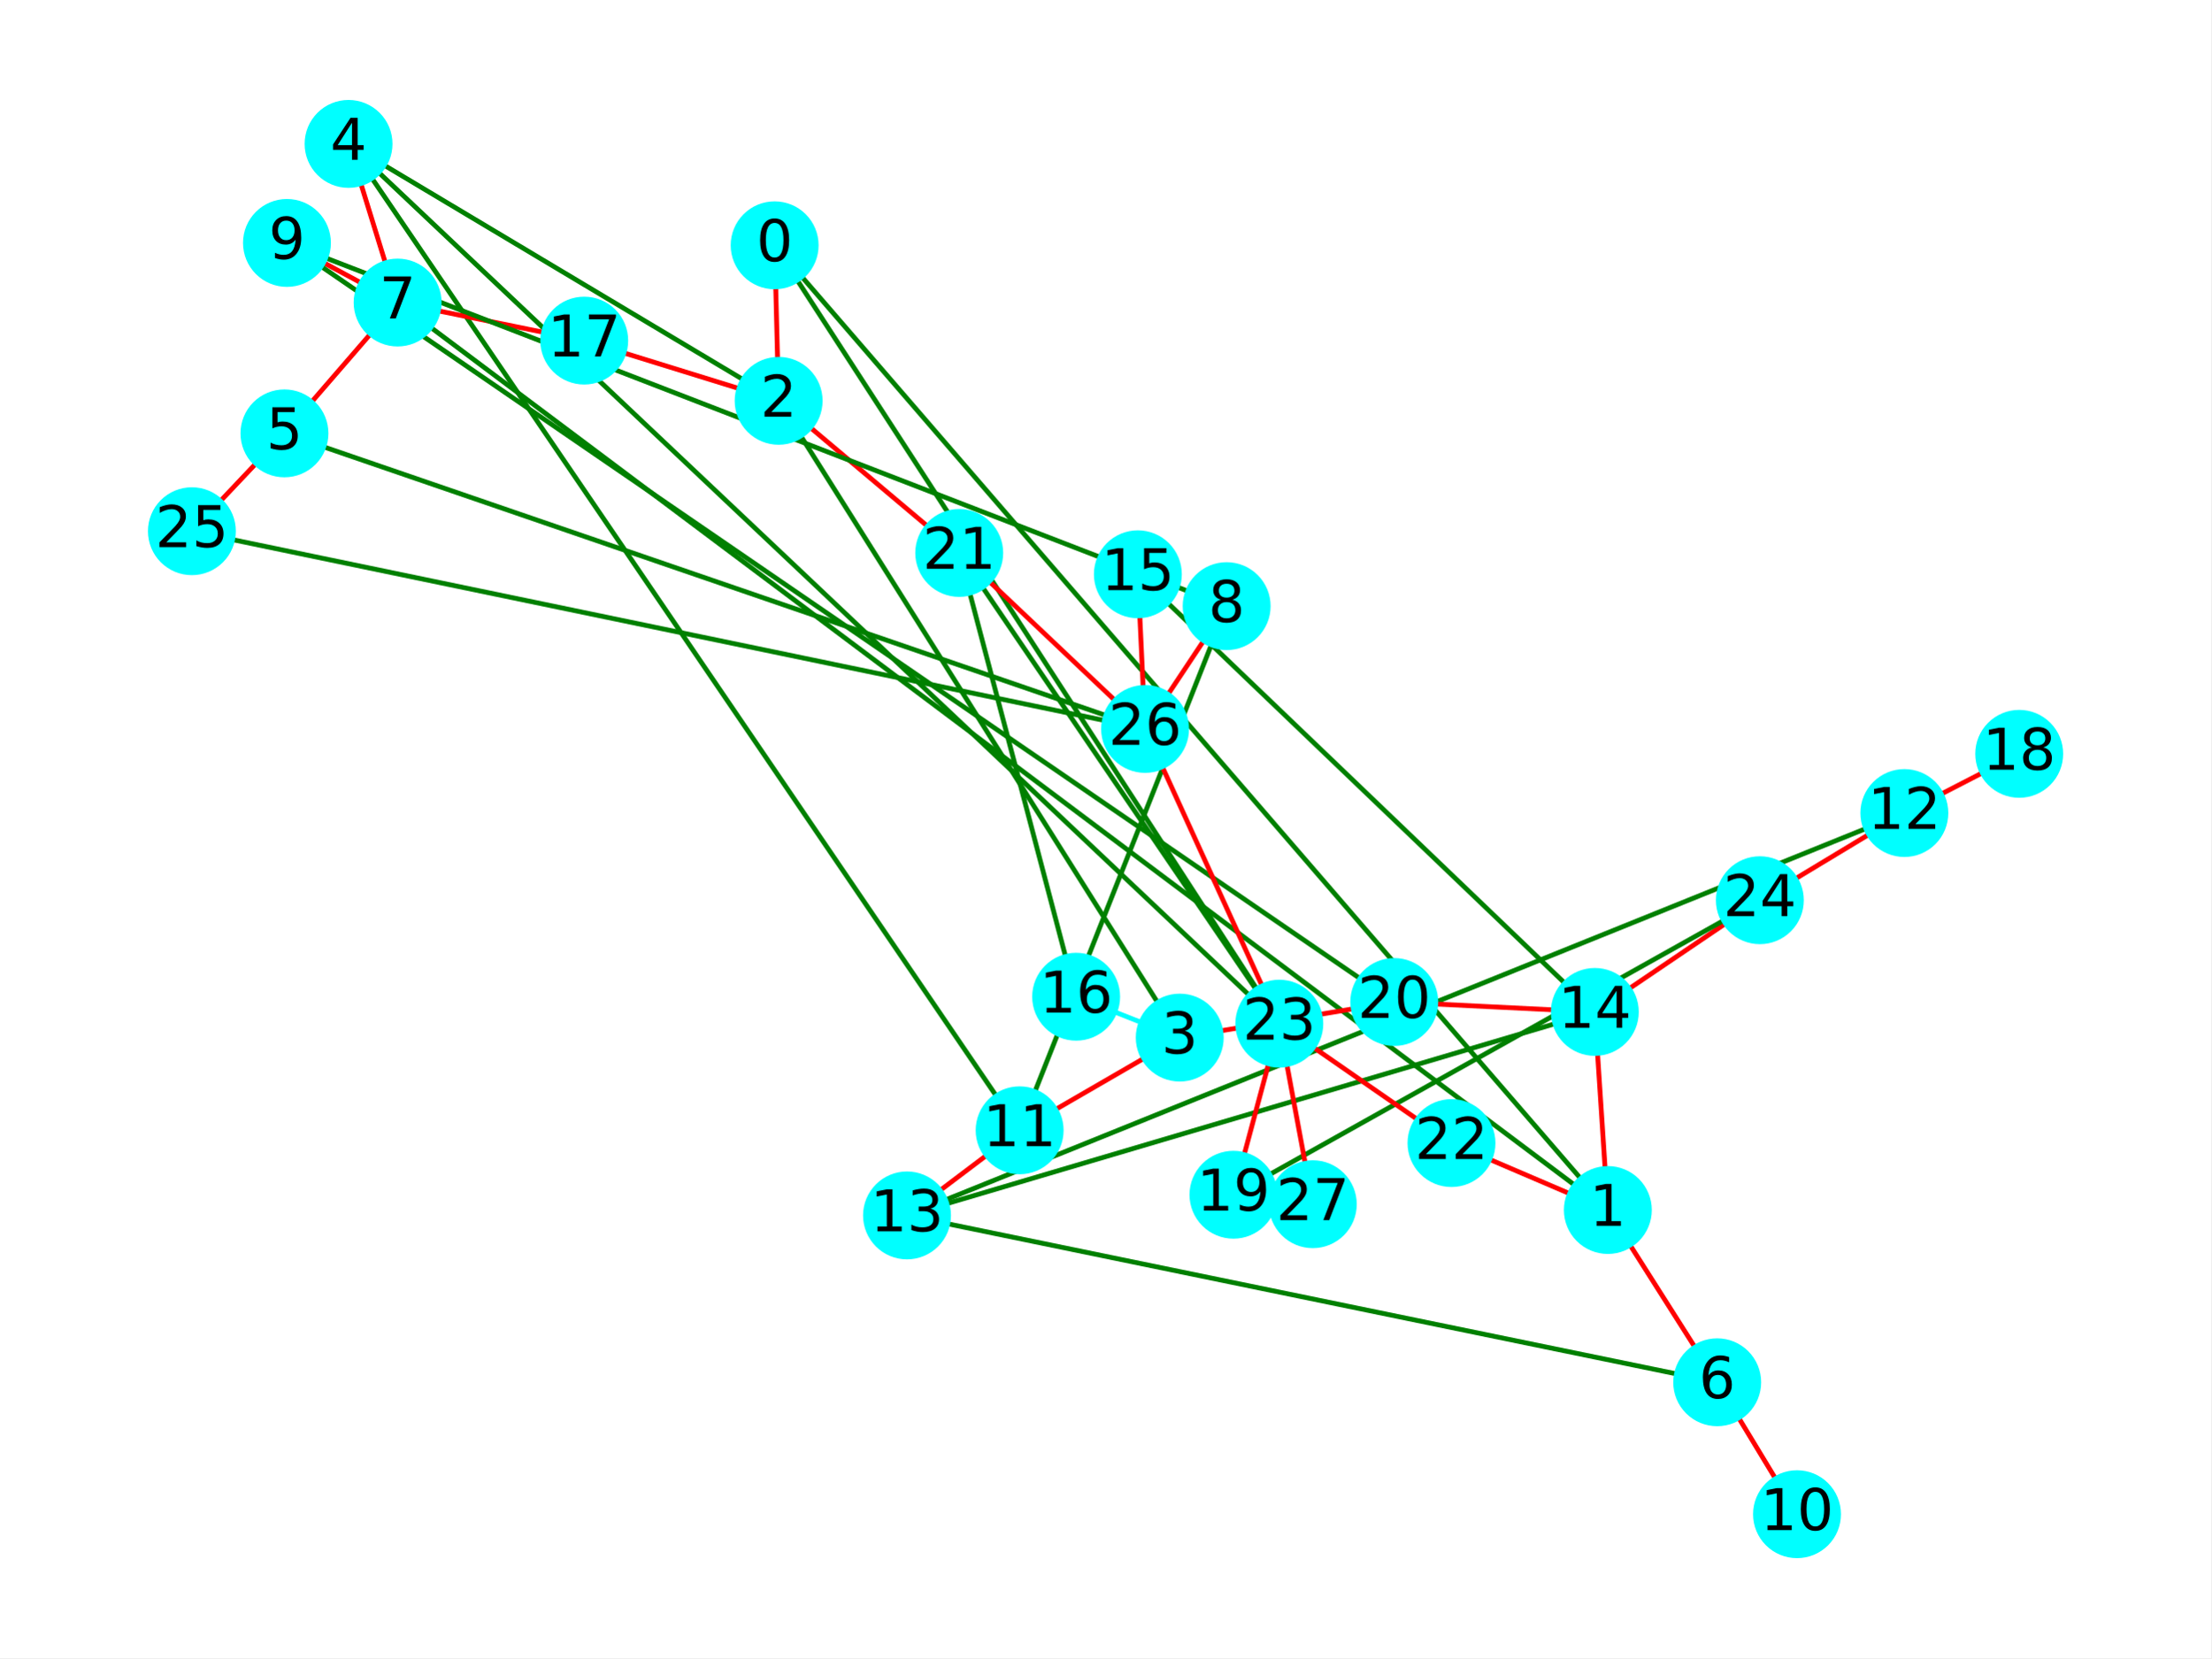
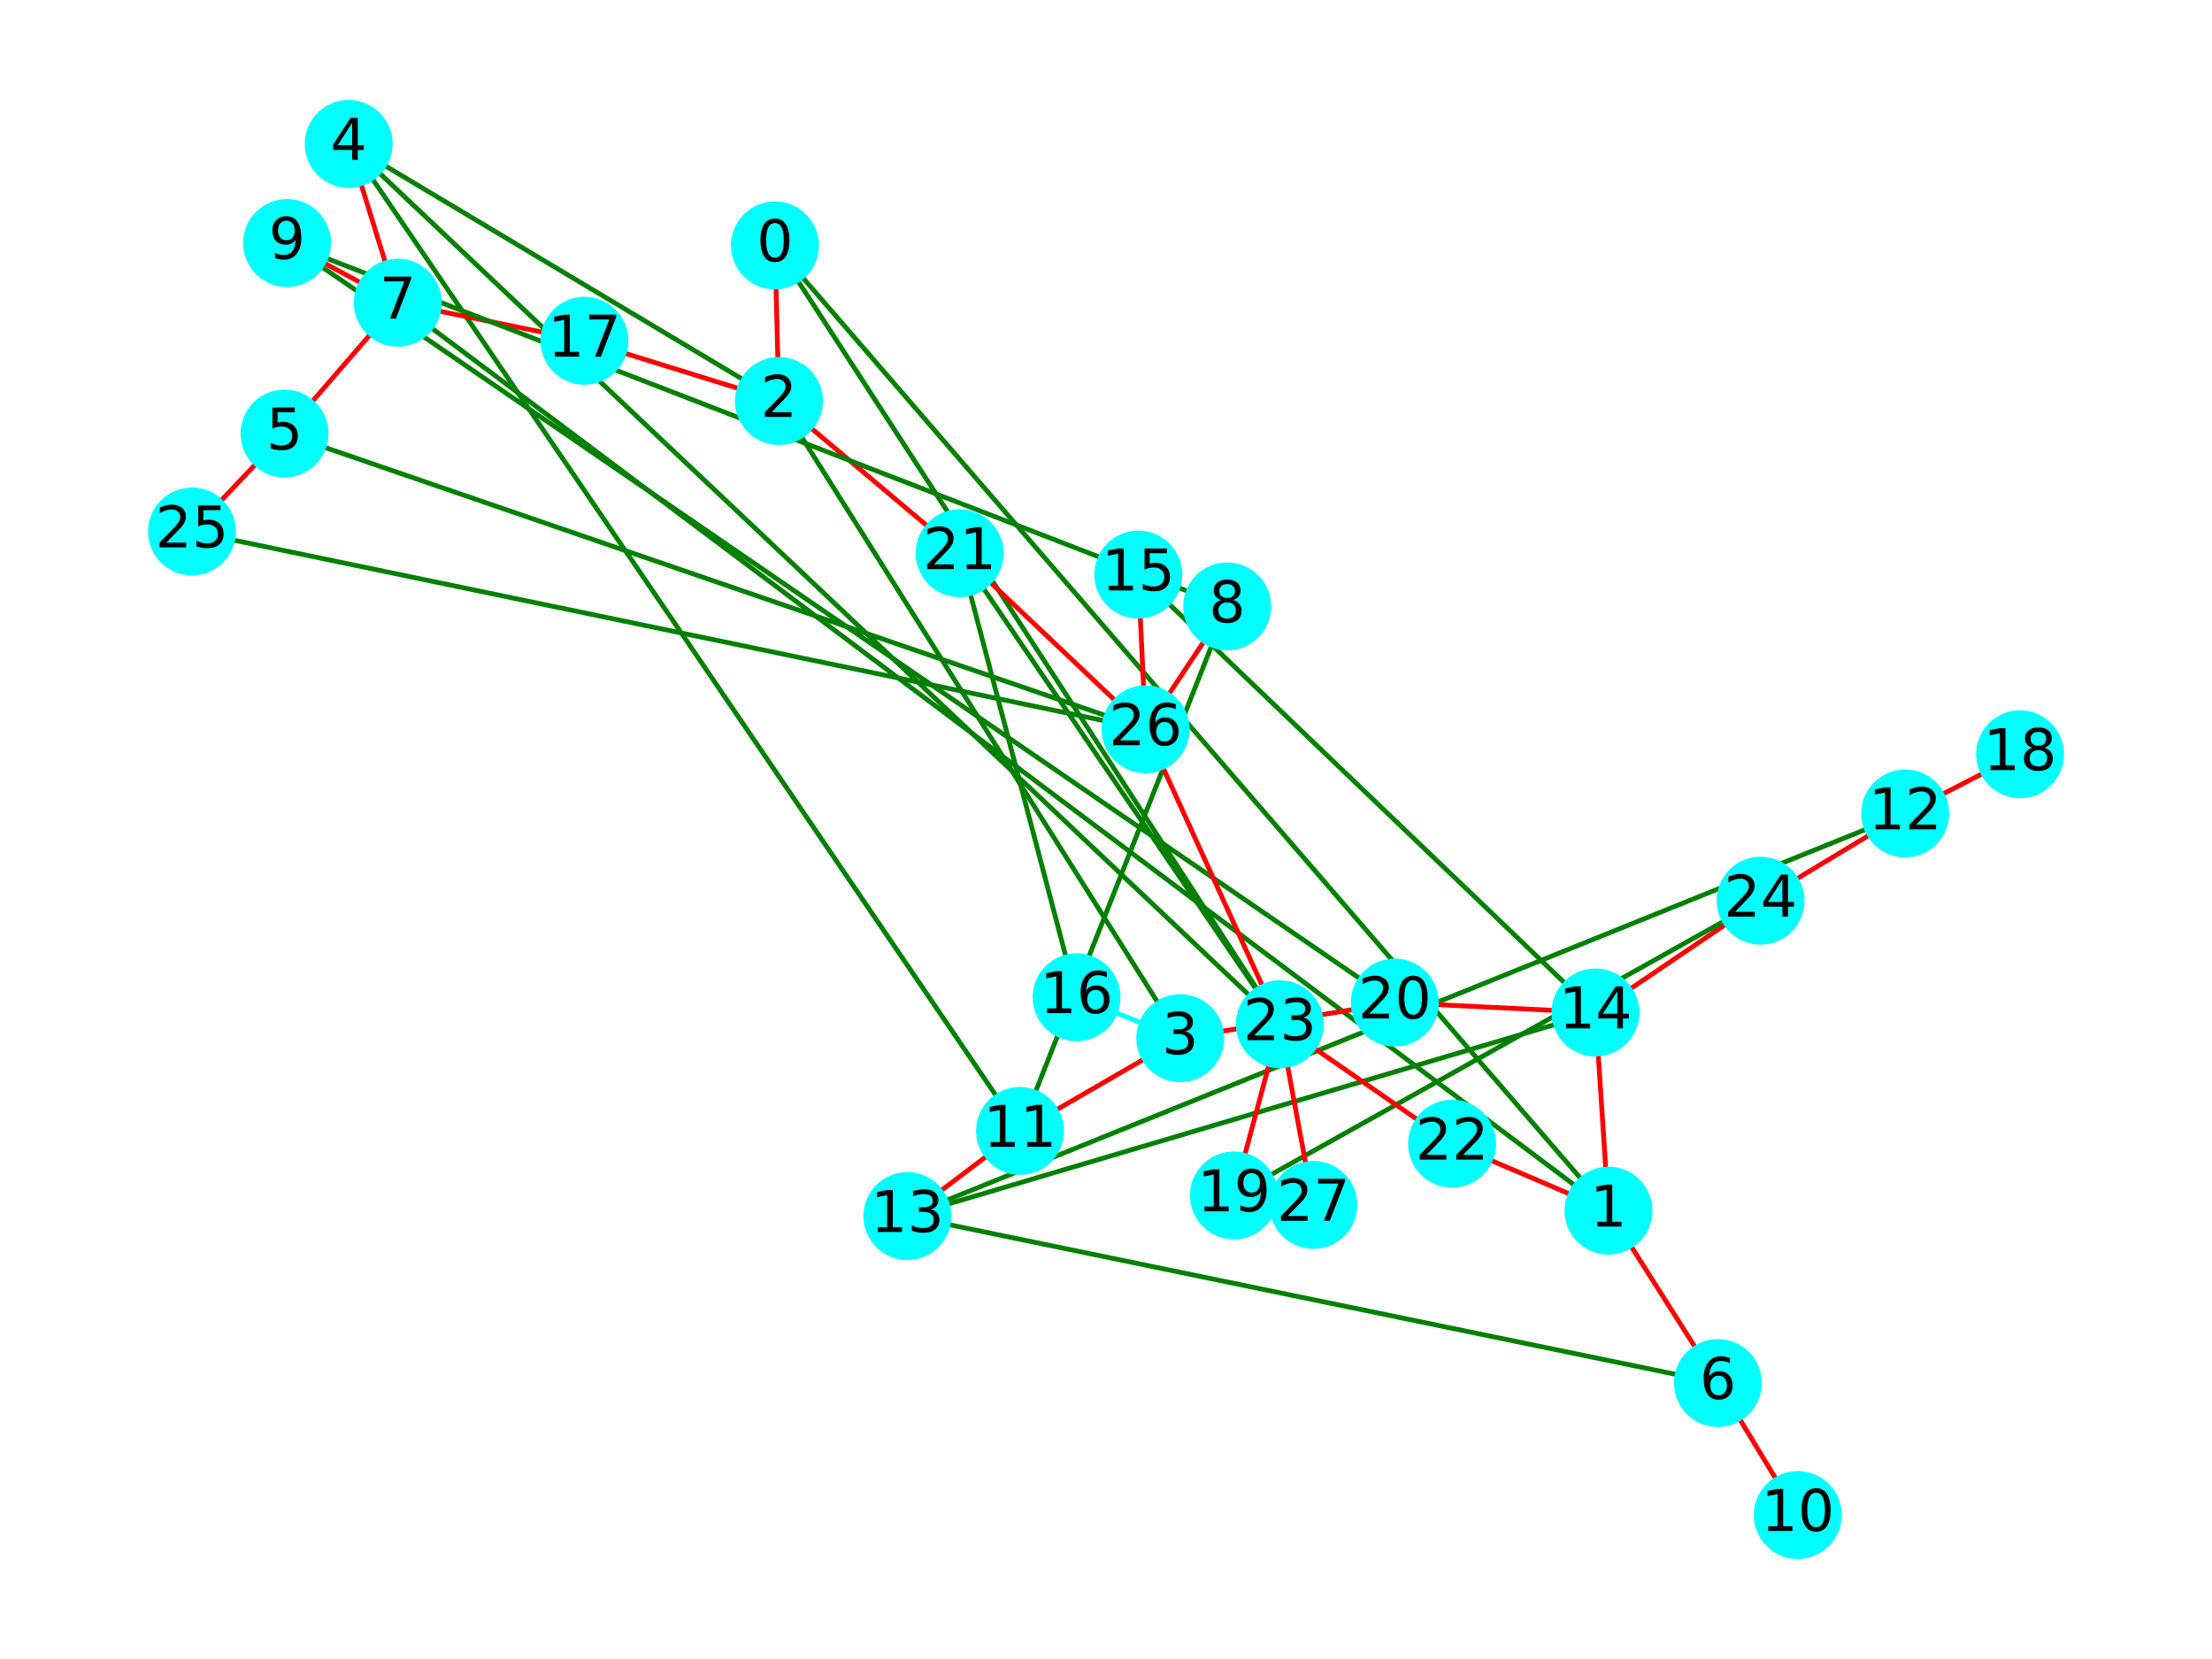
- <svg xmlns="http://www.w3.org/2000/svg" xmlns:xlink="http://www.w3.org/1999/xlink" width="460.8pt" height="345.6pt" viewBox="0 0 460.8 345.6" version="1.1">
+ <svg xmlns="http://www.w3.org/2000/svg" xmlns:xlink="http://www.w3.org/1999/xlink" width="614.4" height="460.8" version="1.1" viewBox="0 0 460.8 345.6">
  <defs>
-     <style type="text/css">*{stroke-linejoin: round; stroke-linecap: butt}</style>
+     <style type="text/css">*{stroke-linejoin:round;stroke-linecap:butt}</style>
  </defs>
  <g id="figure_1">
    <g id="patch_1">
-       <path d="M 0 345.6  L 460.8 345.6  L 460.8 0  L 0 0  z " style="fill: #ffffff" />
+       <path d="M 0 345.6 L 460.8 345.6 L 460.8 0 L 0 0 z" style="fill:#fff" />
    </g>
    <g id="axes_1">
      <g id="LineCollection_1">
-         <path d="M 161.435 51.123  L 162.268 83.537  " clip-path="url(#p54f9196f12)" style="fill: none; stroke: #ff0000" />
-         <path d="M 161.435 51.123  L 266.612 213.37  " clip-path="url(#p54f9196f12)" style="fill: none; stroke: #008000" />
-         <path d="M 161.435 51.123  L 335.082 252.204  " clip-path="url(#p54f9196f12)" style="fill: none; stroke: #008000" />
-         <path d="M 335.082 252.204  L 357.871 288.115  " clip-path="url(#p54f9196f12)" style="fill: none; stroke: #ff0000" />
-         <path d="M 335.082 252.204  L 332.367 210.916  " clip-path="url(#p54f9196f12)" style="fill: none; stroke: #ff0000" />
-         <path d="M 335.082 252.204  L 302.496 238.254  " clip-path="url(#p54f9196f12)" style="fill: none; stroke: #ff0000" />
-         <path d="M 335.082 252.204  L 82.861 63.053  " clip-path="url(#p54f9196f12)" style="fill: none; stroke: #008000" />
-         <path d="M 162.268 83.537  L 121.749 70.987  " clip-path="url(#p54f9196f12)" style="fill: none; stroke: #ff0000" />
-         <path d="M 162.268 83.537  L 199.904 115.248  " clip-path="url(#p54f9196f12)" style="fill: none; stroke: #ff0000" />
-         <path d="M 162.268 83.537  L 72.634 29.99  " clip-path="url(#p54f9196f12)" style="fill: none; stroke: #008000" />
-         <path d="M 162.268 83.537  L 245.861 216.27  " clip-path="url(#p54f9196f12)" style="fill: none; stroke: #008000" />
-         <path d="M 245.861 216.27  L 224.27 207.749  " clip-path="url(#p54f9196f12)" style="fill: none; stroke: #00ffff" />
-         <path d="M 245.861 216.27  L 212.495 235.593  " clip-path="url(#p54f9196f12)" style="fill: none; stroke: #ff0000" />
-         <path d="M 245.861 216.27  L 290.566 208.848  " clip-path="url(#p54f9196f12)" style="fill: none; stroke: #ff0000" />
-         <path d="M 72.634 29.99  L 82.861 63.053  " clip-path="url(#p54f9196f12)" style="fill: none; stroke: #ff0000" />
-         <path d="M 72.634 29.99  L 212.495 235.593  " clip-path="url(#p54f9196f12)" style="fill: none; stroke: #008000" />
-         <path d="M 72.634 29.99  L 266.612 213.37  " clip-path="url(#p54f9196f12)" style="fill: none; stroke: #008000" />
-         <path d="M 59.274 90.323  L 39.987 110.716  " clip-path="url(#p54f9196f12)" style="fill: none; stroke: #ff0000" />
-         <path d="M 59.274 90.323  L 82.861 63.053  " clip-path="url(#p54f9196f12)" style="fill: none; stroke: #ff0000" />
-         <path d="M 59.274 90.323  L 238.638 151.929  " clip-path="url(#p54f9196f12)" style="fill: none; stroke: #008000" />
-         <path d="M 357.871 288.115  L 374.508 315.61  " clip-path="url(#p54f9196f12)" style="fill: none; stroke: #ff0000" />
-         <path d="M 357.871 288.115  L 189.021 253.334  " clip-path="url(#p54f9196f12)" style="fill: none; stroke: #008000" />
-         <path d="M 82.861 63.053  L 59.797 50.632  " clip-path="url(#p54f9196f12)" style="fill: none; stroke: #ff0000" />
-         <path d="M 82.861 63.053  L 121.749 70.987  " clip-path="url(#p54f9196f12)" style="fill: none; stroke: #ff0000" />
-         <path d="M 255.637 126.333  L 238.638 151.929  " clip-path="url(#p54f9196f12)" style="fill: none; stroke: #ff0000" />
-         <path d="M 255.637 126.333  L 59.797 50.632  " clip-path="url(#p54f9196f12)" style="fill: none; stroke: #008000" />
-         <path d="M 255.637 126.333  L 212.495 235.593  " clip-path="url(#p54f9196f12)" style="fill: none; stroke: #008000" />
-         <path d="M 59.797 50.632  L 290.566 208.848  " clip-path="url(#p54f9196f12)" style="fill: none; stroke: #008000" />
-         <path d="M 212.495 235.593  L 189.021 253.334  " clip-path="url(#p54f9196f12)" style="fill: none; stroke: #ff0000" />
-         <path d="M 396.877 169.46  L 420.813 157.121  " clip-path="url(#p54f9196f12)" style="fill: none; stroke: #ff0000" />
-         <path d="M 396.877 169.46  L 366.764 187.632  " clip-path="url(#p54f9196f12)" style="fill: none; stroke: #ff0000" />
-         <path d="M 396.877 169.46  L 189.021 253.334  " clip-path="url(#p54f9196f12)" style="fill: none; stroke: #008000" />
-         <path d="M 189.021 253.334  L 332.367 210.916  " clip-path="url(#p54f9196f12)" style="fill: none; stroke: #008000" />
-         <path d="M 332.367 210.916  L 366.764 187.632  " clip-path="url(#p54f9196f12)" style="fill: none; stroke: #ff0000" />
-         <path d="M 332.367 210.916  L 290.566 208.848  " clip-path="url(#p54f9196f12)" style="fill: none; stroke: #ff0000" />
-         <path d="M 332.367 210.916  L 237.134 119.694  " clip-path="url(#p54f9196f12)" style="fill: none; stroke: #008000" />
-         <path d="M 237.134 119.694  L 238.638 151.929  " clip-path="url(#p54f9196f12)" style="fill: none; stroke: #ff0000" />
-         <path d="M 224.27 207.749  L 199.904 115.248  " clip-path="url(#p54f9196f12)" style="fill: none; stroke: #008000" />
-         <path d="M 257.056 249.024  L 266.612 213.37  " clip-path="url(#p54f9196f12)" style="fill: none; stroke: #ff0000" />
-         <path d="M 257.056 249.024  L 366.764 187.632  " clip-path="url(#p54f9196f12)" style="fill: none; stroke: #008000" />
-         <path d="M 199.904 115.248  L 238.638 151.929  " clip-path="url(#p54f9196f12)" style="fill: none; stroke: #ff0000" />
-         <path d="M 199.904 115.248  L 266.612 213.37  " clip-path="url(#p54f9196f12)" style="fill: none; stroke: #008000" />
-         <path d="M 302.496 238.254  L 266.612 213.37  " clip-path="url(#p54f9196f12)" style="fill: none; stroke: #ff0000" />
-         <path d="M 266.612 213.37  L 238.638 151.929  " clip-path="url(#p54f9196f12)" style="fill: none; stroke: #ff0000" />
-         <path d="M 266.612 213.37  L 273.593 250.998  " clip-path="url(#p54f9196f12)" style="fill: none; stroke: #ff0000" />
-         <path d="M 39.987 110.716  L 238.638 151.929  " clip-path="url(#p54f9196f12)" style="fill: none; stroke: #008000" />
+         <path d="M 161.435 51.123 L 162.268 83.537" clip-path="url(#p54f9196f12)" style="fill:none;stroke:red" />
+         <path d="M 161.435 51.123 L 266.612 213.37" clip-path="url(#p54f9196f12)" style="fill:none;stroke:green" />
+         <path d="M 161.435 51.123 L 335.082 252.204" clip-path="url(#p54f9196f12)" style="fill:none;stroke:green" />
+         <path d="M 335.082 252.204 L 357.871 288.115" clip-path="url(#p54f9196f12)" style="fill:none;stroke:red" />
+         <path d="M 335.082 252.204 L 332.367 210.916" clip-path="url(#p54f9196f12)" style="fill:none;stroke:red" />
+         <path d="M 335.082 252.204 L 302.496 238.254" clip-path="url(#p54f9196f12)" style="fill:none;stroke:red" />
+         <path d="M 335.082 252.204 L 82.861 63.053" clip-path="url(#p54f9196f12)" style="fill:none;stroke:green" />
+         <path d="M 162.268 83.537 L 121.749 70.987" clip-path="url(#p54f9196f12)" style="fill:none;stroke:red" />
+         <path d="M 162.268 83.537 L 199.904 115.248" clip-path="url(#p54f9196f12)" style="fill:none;stroke:red" />
+         <path d="M 162.268 83.537 L 72.634 29.99" clip-path="url(#p54f9196f12)" style="fill:none;stroke:green" />
+         <path d="M 162.268 83.537 L 245.861 216.27" clip-path="url(#p54f9196f12)" style="fill:none;stroke:green" />
+         <path d="M 245.861 216.27 L 224.27 207.749" clip-path="url(#p54f9196f12)" style="fill:none;stroke:#0ff" />
+         <path d="M 245.861 216.27 L 212.495 235.593" clip-path="url(#p54f9196f12)" style="fill:none;stroke:red" />
+         <path d="M 245.861 216.27 L 290.566 208.848" clip-path="url(#p54f9196f12)" style="fill:none;stroke:red" />
+         <path d="M 72.634 29.99 L 82.861 63.053" clip-path="url(#p54f9196f12)" style="fill:none;stroke:red" />
+         <path d="M 72.634 29.99 L 212.495 235.593" clip-path="url(#p54f9196f12)" style="fill:none;stroke:green" />
+         <path d="M 72.634 29.99 L 266.612 213.37" clip-path="url(#p54f9196f12)" style="fill:none;stroke:green" />
+         <path d="M 59.274 90.323 L 39.987 110.716" clip-path="url(#p54f9196f12)" style="fill:none;stroke:red" />
+         <path d="M 59.274 90.323 L 82.861 63.053" clip-path="url(#p54f9196f12)" style="fill:none;stroke:red" />
+         <path d="M 59.274 90.323 L 238.638 151.929" clip-path="url(#p54f9196f12)" style="fill:none;stroke:green" />
+         <path d="M 357.871 288.115 L 374.508 315.61" clip-path="url(#p54f9196f12)" style="fill:none;stroke:red" />
+         <path d="M 357.871 288.115 L 189.021 253.334" clip-path="url(#p54f9196f12)" style="fill:none;stroke:green" />
+         <path d="M 82.861 63.053 L 59.797 50.632" clip-path="url(#p54f9196f12)" style="fill:none;stroke:red" />
+         <path d="M 82.861 63.053 L 121.749 70.987" clip-path="url(#p54f9196f12)" style="fill:none;stroke:red" />
+         <path d="M 255.637 126.333 L 238.638 151.929" clip-path="url(#p54f9196f12)" style="fill:none;stroke:red" />
+         <path d="M 255.637 126.333 L 59.797 50.632" clip-path="url(#p54f9196f12)" style="fill:none;stroke:green" />
+         <path d="M 255.637 126.333 L 212.495 235.593" clip-path="url(#p54f9196f12)" style="fill:none;stroke:green" />
+         <path d="M 59.797 50.632 L 290.566 208.848" clip-path="url(#p54f9196f12)" style="fill:none;stroke:green" />
+         <path d="M 212.495 235.593 L 189.021 253.334" clip-path="url(#p54f9196f12)" style="fill:none;stroke:red" />
+         <path d="M 396.877 169.46 L 420.813 157.121" clip-path="url(#p54f9196f12)" style="fill:none;stroke:red" />
+         <path d="M 396.877 169.46 L 366.764 187.632" clip-path="url(#p54f9196f12)" style="fill:none;stroke:red" />
+         <path d="M 396.877 169.46 L 189.021 253.334" clip-path="url(#p54f9196f12)" style="fill:none;stroke:green" />
+         <path d="M 189.021 253.334 L 332.367 210.916" clip-path="url(#p54f9196f12)" style="fill:none;stroke:green" />
+         <path d="M 332.367 210.916 L 366.764 187.632" clip-path="url(#p54f9196f12)" style="fill:none;stroke:red" />
+         <path d="M 332.367 210.916 L 290.566 208.848" clip-path="url(#p54f9196f12)" style="fill:none;stroke:red" />
+         <path d="M 332.367 210.916 L 237.134 119.694" clip-path="url(#p54f9196f12)" style="fill:none;stroke:green" />
+         <path d="M 237.134 119.694 L 238.638 151.929" clip-path="url(#p54f9196f12)" style="fill:none;stroke:red" />
+         <path d="M 224.27 207.749 L 199.904 115.248" clip-path="url(#p54f9196f12)" style="fill:none;stroke:green" />
+         <path d="M 257.056 249.024 L 266.612 213.37" clip-path="url(#p54f9196f12)" style="fill:none;stroke:red" />
+         <path d="M 257.056 249.024 L 366.764 187.632" clip-path="url(#p54f9196f12)" style="fill:none;stroke:green" />
+         <path d="M 199.904 115.248 L 238.638 151.929" clip-path="url(#p54f9196f12)" style="fill:none;stroke:red" />
+         <path d="M 199.904 115.248 L 266.612 213.37" clip-path="url(#p54f9196f12)" style="fill:none;stroke:green" />
+         <path d="M 302.496 238.254 L 266.612 213.37" clip-path="url(#p54f9196f12)" style="fill:none;stroke:red" />
+         <path d="M 266.612 213.37 L 238.638 151.929" clip-path="url(#p54f9196f12)" style="fill:none;stroke:red" />
+         <path d="M 266.612 213.37 L 273.593 250.998" clip-path="url(#p54f9196f12)" style="fill:none;stroke:red" />
+         <path d="M 39.987 110.716 L 238.638 151.929" clip-path="url(#p54f9196f12)" style="fill:none;stroke:green" />
      </g>
      <g id="PathCollection_1">
        <defs>
-           <path id="C0_0_fbfdfa84ca" d="M 0 8.66  C 2.297 8.66 4.5 7.748 6.124 6.124  C 7.748 4.5 8.66 2.297 8.66 -0  C 8.66 -2.297 7.748 -4.5 6.124 -6.124  C 4.5 -7.748 2.297 -8.66 0 -8.66  C -2.297 -8.66 -4.5 -7.748 -6.124 -6.124  C -7.748 -4.5 -8.66 -2.297 -8.66 0  C -8.66 2.297 -7.748 4.5 -6.124 6.124  C -4.5 7.748 -2.297 8.66 0 8.66  z " />
+           <path id="C0_0_fbfdfa84ca" d="M 0 8.66 C 2.297 8.66 4.5 7.748 6.124 6.124 C 7.748 4.5 8.66 2.297 8.66 -0 C 8.66 -2.297 7.748 -4.5 6.124 -6.124 C 4.5 -7.748 2.297 -8.66 0 -8.66 C -2.297 -8.66 -4.5 -7.748 -6.124 -6.124 C -7.748 -4.5 -8.66 -2.297 -8.66 0 C -8.66 2.297 -7.748 4.5 -6.124 6.124 C -4.5 7.748 -2.297 8.66 0 8.66 z" />
        </defs>
        <g clip-path="url(#p54f9196f12)">
-           <use xlink:href="#C0_0_fbfdfa84ca" x="161.435" y="51.123" style="fill: #00ffff; stroke: #00ffff" />
-         </g>
-         <g clip-path="url(#p54f9196f12)">
-           <use xlink:href="#C0_0_fbfdfa84ca" x="335.082" y="252.204" style="fill: #00ffff; stroke: #00ffff" />
-         </g>
-         <g clip-path="url(#p54f9196f12)">
-           <use xlink:href="#C0_0_fbfdfa84ca" x="162.268" y="83.537" style="fill: #00ffff; stroke: #00ffff" />
-         </g>
-         <g clip-path="url(#p54f9196f12)">
-           <use xlink:href="#C0_0_fbfdfa84ca" x="245.861" y="216.27" style="fill: #00ffff; stroke: #00ffff" />
-         </g>
-         <g clip-path="url(#p54f9196f12)">
-           <use xlink:href="#C0_0_fbfdfa84ca" x="72.634" y="29.99" style="fill: #00ffff; stroke: #00ffff" />
-         </g>
-         <g clip-path="url(#p54f9196f12)">
-           <use xlink:href="#C0_0_fbfdfa84ca" x="59.274" y="90.323" style="fill: #00ffff; stroke: #00ffff" />
-         </g>
-         <g clip-path="url(#p54f9196f12)">
-           <use xlink:href="#C0_0_fbfdfa84ca" x="357.871" y="288.115" style="fill: #00ffff; stroke: #00ffff" />
-         </g>
-         <g clip-path="url(#p54f9196f12)">
-           <use xlink:href="#C0_0_fbfdfa84ca" x="82.861" y="63.053" style="fill: #00ffff; stroke: #00ffff" />
-         </g>
-         <g clip-path="url(#p54f9196f12)">
-           <use xlink:href="#C0_0_fbfdfa84ca" x="255.637" y="126.333" style="fill: #00ffff; stroke: #00ffff" />
-         </g>
-         <g clip-path="url(#p54f9196f12)">
-           <use xlink:href="#C0_0_fbfdfa84ca" x="59.797" y="50.632" style="fill: #00ffff; stroke: #00ffff" />
-         </g>
-         <g clip-path="url(#p54f9196f12)">
-           <use xlink:href="#C0_0_fbfdfa84ca" x="374.508" y="315.61" style="fill: #00ffff; stroke: #00ffff" />
-         </g>
-         <g clip-path="url(#p54f9196f12)">
-           <use xlink:href="#C0_0_fbfdfa84ca" x="212.495" y="235.593" style="fill: #00ffff; stroke: #00ffff" />
-         </g>
-         <g clip-path="url(#p54f9196f12)">
-           <use xlink:href="#C0_0_fbfdfa84ca" x="396.877" y="169.46" style="fill: #00ffff; stroke: #00ffff" />
-         </g>
-         <g clip-path="url(#p54f9196f12)">
-           <use xlink:href="#C0_0_fbfdfa84ca" x="189.021" y="253.334" style="fill: #00ffff; stroke: #00ffff" />
-         </g>
-         <g clip-path="url(#p54f9196f12)">
-           <use xlink:href="#C0_0_fbfdfa84ca" x="332.367" y="210.916" style="fill: #00ffff; stroke: #00ffff" />
-         </g>
-         <g clip-path="url(#p54f9196f12)">
-           <use xlink:href="#C0_0_fbfdfa84ca" x="237.134" y="119.694" style="fill: #00ffff; stroke: #00ffff" />
-         </g>
-         <g clip-path="url(#p54f9196f12)">
-           <use xlink:href="#C0_0_fbfdfa84ca" x="224.27" y="207.749" style="fill: #00ffff; stroke: #00ffff" />
-         </g>
-         <g clip-path="url(#p54f9196f12)">
-           <use xlink:href="#C0_0_fbfdfa84ca" x="121.749" y="70.987" style="fill: #00ffff; stroke: #00ffff" />
-         </g>
-         <g clip-path="url(#p54f9196f12)">
-           <use xlink:href="#C0_0_fbfdfa84ca" x="420.813" y="157.121" style="fill: #00ffff; stroke: #00ffff" />
-         </g>
-         <g clip-path="url(#p54f9196f12)">
-           <use xlink:href="#C0_0_fbfdfa84ca" x="257.056" y="249.024" style="fill: #00ffff; stroke: #00ffff" />
-         </g>
-         <g clip-path="url(#p54f9196f12)">
-           <use xlink:href="#C0_0_fbfdfa84ca" x="290.566" y="208.848" style="fill: #00ffff; stroke: #00ffff" />
-         </g>
-         <g clip-path="url(#p54f9196f12)">
-           <use xlink:href="#C0_0_fbfdfa84ca" x="199.904" y="115.248" style="fill: #00ffff; stroke: #00ffff" />
-         </g>
-         <g clip-path="url(#p54f9196f12)">
-           <use xlink:href="#C0_0_fbfdfa84ca" x="302.496" y="238.254" style="fill: #00ffff; stroke: #00ffff" />
-         </g>
-         <g clip-path="url(#p54f9196f12)">
-           <use xlink:href="#C0_0_fbfdfa84ca" x="266.612" y="213.37" style="fill: #00ffff; stroke: #00ffff" />
-         </g>
-         <g clip-path="url(#p54f9196f12)">
-           <use xlink:href="#C0_0_fbfdfa84ca" x="366.764" y="187.632" style="fill: #00ffff; stroke: #00ffff" />
-         </g>
-         <g clip-path="url(#p54f9196f12)">
-           <use xlink:href="#C0_0_fbfdfa84ca" x="39.987" y="110.716" style="fill: #00ffff; stroke: #00ffff" />
-         </g>
-         <g clip-path="url(#p54f9196f12)">
-           <use xlink:href="#C0_0_fbfdfa84ca" x="238.638" y="151.929" style="fill: #00ffff; stroke: #00ffff" />
-         </g>
-         <g clip-path="url(#p54f9196f12)">
-           <use xlink:href="#C0_0_fbfdfa84ca" x="273.593" y="250.998" style="fill: #00ffff; stroke: #00ffff" />
+           <use x="161.435" y="51.123" xlink:href="#C0_0_fbfdfa84ca" style="fill:#0ff;stroke:#0ff" />
+         </g>
+         <g clip-path="url(#p54f9196f12)">
+           <use x="335.082" y="252.204" xlink:href="#C0_0_fbfdfa84ca" style="fill:#0ff;stroke:#0ff" />
+         </g>
+         <g clip-path="url(#p54f9196f12)">
+           <use x="162.268" y="83.537" xlink:href="#C0_0_fbfdfa84ca" style="fill:#0ff;stroke:#0ff" />
+         </g>
+         <g clip-path="url(#p54f9196f12)">
+           <use x="245.861" y="216.27" xlink:href="#C0_0_fbfdfa84ca" style="fill:#0ff;stroke:#0ff" />
+         </g>
+         <g clip-path="url(#p54f9196f12)">
+           <use x="72.634" y="29.99" xlink:href="#C0_0_fbfdfa84ca" style="fill:#0ff;stroke:#0ff" />
+         </g>
+         <g clip-path="url(#p54f9196f12)">
+           <use x="59.274" y="90.323" xlink:href="#C0_0_fbfdfa84ca" style="fill:#0ff;stroke:#0ff" />
+         </g>
+         <g clip-path="url(#p54f9196f12)">
+           <use x="357.871" y="288.115" xlink:href="#C0_0_fbfdfa84ca" style="fill:#0ff;stroke:#0ff" />
+         </g>
+         <g clip-path="url(#p54f9196f12)">
+           <use x="82.861" y="63.053" xlink:href="#C0_0_fbfdfa84ca" style="fill:#0ff;stroke:#0ff" />
+         </g>
+         <g clip-path="url(#p54f9196f12)">
+           <use x="255.637" y="126.333" xlink:href="#C0_0_fbfdfa84ca" style="fill:#0ff;stroke:#0ff" />
+         </g>
+         <g clip-path="url(#p54f9196f12)">
+           <use x="59.797" y="50.632" xlink:href="#C0_0_fbfdfa84ca" style="fill:#0ff;stroke:#0ff" />
+         </g>
+         <g clip-path="url(#p54f9196f12)">
+           <use x="374.508" y="315.61" xlink:href="#C0_0_fbfdfa84ca" style="fill:#0ff;stroke:#0ff" />
+         </g>
+         <g clip-path="url(#p54f9196f12)">
+           <use x="212.495" y="235.593" xlink:href="#C0_0_fbfdfa84ca" style="fill:#0ff;stroke:#0ff" />
+         </g>
+         <g clip-path="url(#p54f9196f12)">
+           <use x="396.877" y="169.46" xlink:href="#C0_0_fbfdfa84ca" style="fill:#0ff;stroke:#0ff" />
+         </g>
+         <g clip-path="url(#p54f9196f12)">
+           <use x="189.021" y="253.334" xlink:href="#C0_0_fbfdfa84ca" style="fill:#0ff;stroke:#0ff" />
+         </g>
+         <g clip-path="url(#p54f9196f12)">
+           <use x="332.367" y="210.916" xlink:href="#C0_0_fbfdfa84ca" style="fill:#0ff;stroke:#0ff" />
+         </g>
+         <g clip-path="url(#p54f9196f12)">
+           <use x="237.134" y="119.694" xlink:href="#C0_0_fbfdfa84ca" style="fill:#0ff;stroke:#0ff" />
+         </g>
+         <g clip-path="url(#p54f9196f12)">
+           <use x="224.27" y="207.749" xlink:href="#C0_0_fbfdfa84ca" style="fill:#0ff;stroke:#0ff" />
+         </g>
+         <g clip-path="url(#p54f9196f12)">
+           <use x="121.749" y="70.987" xlink:href="#C0_0_fbfdfa84ca" style="fill:#0ff;stroke:#0ff" />
+         </g>
+         <g clip-path="url(#p54f9196f12)">
+           <use x="420.813" y="157.121" xlink:href="#C0_0_fbfdfa84ca" style="fill:#0ff;stroke:#0ff" />
+         </g>
+         <g clip-path="url(#p54f9196f12)">
+           <use x="257.056" y="249.024" xlink:href="#C0_0_fbfdfa84ca" style="fill:#0ff;stroke:#0ff" />
+         </g>
+         <g clip-path="url(#p54f9196f12)">
+           <use x="290.566" y="208.848" xlink:href="#C0_0_fbfdfa84ca" style="fill:#0ff;stroke:#0ff" />
+         </g>
+         <g clip-path="url(#p54f9196f12)">
+           <use x="199.904" y="115.248" xlink:href="#C0_0_fbfdfa84ca" style="fill:#0ff;stroke:#0ff" />
+         </g>
+         <g clip-path="url(#p54f9196f12)">
+           <use x="302.496" y="238.254" xlink:href="#C0_0_fbfdfa84ca" style="fill:#0ff;stroke:#0ff" />
+         </g>
+         <g clip-path="url(#p54f9196f12)">
+           <use x="266.612" y="213.37" xlink:href="#C0_0_fbfdfa84ca" style="fill:#0ff;stroke:#0ff" />
+         </g>
+         <g clip-path="url(#p54f9196f12)">
+           <use x="366.764" y="187.632" xlink:href="#C0_0_fbfdfa84ca" style="fill:#0ff;stroke:#0ff" />
+         </g>
+         <g clip-path="url(#p54f9196f12)">
+           <use x="39.987" y="110.716" xlink:href="#C0_0_fbfdfa84ca" style="fill:#0ff;stroke:#0ff" />
+         </g>
+         <g clip-path="url(#p54f9196f12)">
+           <use x="238.638" y="151.929" xlink:href="#C0_0_fbfdfa84ca" style="fill:#0ff;stroke:#0ff" />
+         </g>
+         <g clip-path="url(#p54f9196f12)">
+           <use x="273.593" y="250.998" xlink:href="#C0_0_fbfdfa84ca" style="fill:#0ff;stroke:#0ff" />
        </g>
      </g>
      <g id="text_1">
        <g clip-path="url(#p54f9196f12)">
          <g transform="translate(157.617 54.43379) scale(0.12 -0.12)">
            <defs>
-               <path id="DejaVuSans-30" d="M 2034 4250  Q 1547 4250 1301 3770  Q 1056 3291 1056 2328  Q 1056 1369 1301 889  Q 1547 409 2034 409  Q 2525 409 2770 889  Q 3016 1369 3016 2328  Q 3016 3291 2770 3770  Q 2525 4250 2034 4250  z M 2034 4750  Q 2819 4750 3233 4129  Q 3647 3509 3647 2328  Q 3647 1150 3233 529  Q 2819 -91 2034 -91  Q 1250 -91 836 529  Q 422 1150 422 2328  Q 422 3509 836 4129  Q 1250 4750 2034 4750  z " transform="scale(0.015625)" />
+               <path id="DejaVuSans-30" d="M 2034 4250 Q 1547 4250 1301 3770 Q 1056 3291 1056 2328 Q 1056 1369 1301 889 Q 1547 409 2034 409 Q 2525 409 2770 889 Q 3016 1369 3016 2328 Q 3016 3291 2770 3770 Q 2525 4250 2034 4250 z M 2034 4750 Q 2819 4750 3233 4129 Q 3647 3509 3647 2328 Q 3647 1150 3233 529 Q 2819 -91 2034 -91 Q 1250 -91 836 529 Q 422 1150 422 2328 Q 422 3509 836 4129 Q 1250 4750 2034 4750 z" transform="scale(0.015625)" />
            </defs>
            <use xlink:href="#DejaVuSans-30" />
          </g>
        </g>
      </g>
      <g id="text_2">
        <g clip-path="url(#p54f9196f12)">
          <g transform="translate(331.2645 255.5154) scale(0.12 -0.12)">
            <defs>
-               <path id="DejaVuSans-31" d="M 794 531  L 1825 531  L 1825 4091  L 703 3866  L 703 4441  L 1819 4666  L 2450 4666  L 2450 531  L 3481 531  L 3481 0  L 794 0  L 794 531  z " transform="scale(0.015625)" />
+               <path id="DejaVuSans-31" d="M 794 531 L 1825 531 L 1825 4091 L 703 3866 L 703 4441 L 1819 4666 L 2450 4666 L 2450 531 L 3481 531 L 3481 0 L 794 0 L 794 531 z" transform="scale(0.015625)" />
            </defs>
            <use xlink:href="#DejaVuSans-31" />
          </g>
        </g>
      </g>
      <g id="text_3">
        <g clip-path="url(#p54f9196f12)">
          <g transform="translate(158.4503 86.84858) scale(0.12 -0.12)">
            <defs>
-               <path id="DejaVuSans-32" d="M 1228 531  L 3431 531  L 3431 0  L 469 0  L 469 531  Q 828 903 1448 1529  Q 2069 2156 2228 2338  Q 2531 2678 2651 2914  Q 2772 3150 2772 3378  Q 2772 3750 2511 3984  Q 2250 4219 1831 4219  Q 1534 4219 1204 4116  Q 875 4013 500 3803  L 500 4441  Q 881 4594 1212 4672  Q 1544 4750 1819 4750  Q 2544 4750 2975 4387  Q 3406 4025 3406 3419  Q 3406 3131 3298 2873  Q 3191 2616 2906 2266  Q 2828 2175 2409 1742  Q 1991 1309 1228 531  z " transform="scale(0.015625)" />
+               <path id="DejaVuSans-32" d="M 1228 531 L 3431 531 L 3431 0 L 469 0 L 469 531 Q 828 903 1448 1529 Q 2069 2156 2228 2338 Q 2531 2678 2651 2914 Q 2772 3150 2772 3378 Q 2772 3750 2511 3984 Q 2250 4219 1831 4219 Q 1534 4219 1204 4116 Q 875 4013 500 3803 L 500 4441 Q 881 4594 1212 4672 Q 1544 4750 1819 4750 Q 2544 4750 2975 4387 Q 3406 4025 3406 3419 Q 3406 3131 3298 2873 Q 3191 2616 2906 2266 Q 2828 2175 2409 1742 Q 1991 1309 1228 531 z" transform="scale(0.015625)" />
            </defs>
            <use xlink:href="#DejaVuSans-32" />
          </g>
        </g>
      </g>
      <g id="text_4">
        <g clip-path="url(#p54f9196f12)">
          <g transform="translate(242.0439 219.5814) scale(0.12 -0.12)">
            <defs>
-               <path id="DejaVuSans-33" d="M 2597 2516  Q 3050 2419 3304 2112  Q 3559 1806 3559 1356  Q 3559 666 3084 287  Q 2609 -91 1734 -91  Q 1441 -91 1130 -33  Q 819 25 488 141  L 488 750  Q 750 597 1062 519  Q 1375 441 1716 441  Q 2309 441 2620 675  Q 2931 909 2931 1356  Q 2931 1769 2642 2001  Q 2353 2234 1838 2234  L 1294 2234  L 1294 2753  L 1863 2753  Q 2328 2753 2575 2939  Q 2822 3125 2822 3475  Q 2822 3834 2567 4026  Q 2313 4219 1838 4219  Q 1578 4219 1281 4162  Q 984 4106 628 3988  L 628 4550  Q 988 4650 1302 4700  Q 1616 4750 1894 4750  Q 2613 4750 3031 4423  Q 3450 4097 3450 3541  Q 3450 3153 3228 2886  Q 3006 2619 2597 2516  z " transform="scale(0.015625)" />
+               <path id="DejaVuSans-33" d="M 2597 2516 Q 3050 2419 3304 2112 Q 3559 1806 3559 1356 Q 3559 666 3084 287 Q 2609 -91 1734 -91 Q 1441 -91 1130 -33 Q 819 25 488 141 L 488 750 Q 750 597 1062 519 Q 1375 441 1716 441 Q 2309 441 2620 675 Q 2931 909 2931 1356 Q 2931 1769 2642 2001 Q 2353 2234 1838 2234 L 1294 2234 L 1294 2753 L 1863 2753 Q 2328 2753 2575 2939 Q 2822 3125 2822 3475 Q 2822 3834 2567 4026 Q 2313 4219 1838 4219 Q 1578 4219 1281 4162 Q 984 4106 628 3988 L 628 4550 Q 988 4650 1302 4700 Q 1616 4750 1894 4750 Q 2613 4750 3031 4423 Q 3450 4097 3450 3541 Q 3450 3153 3228 2886 Q 3006 2619 2597 2516 z" transform="scale(0.015625)" />
            </defs>
            <use xlink:href="#DejaVuSans-33" />
          </g>
        </g>
      </g>
      <g id="text_5">
        <g clip-path="url(#p54f9196f12)">
          <g transform="translate(68.81654 33.30133) scale(0.12 -0.12)">
            <defs>
-               <path id="DejaVuSans-34" d="M 2419 4116  L 825 1625  L 2419 1625  L 2419 4116  z M 2253 4666  L 3047 4666  L 3047 1625  L 3713 1625  L 3713 1100  L 3047 1100  L 3047 0  L 2419 0  L 2419 1100  L 313 1100  L 313 1709  L 2253 4666  z " transform="scale(0.015625)" />
+               <path id="DejaVuSans-34" d="M 2419 4116 L 825 1625 L 2419 1625 L 2419 4116 z M 2253 4666 L 3047 4666 L 3047 1625 L 3713 1625 L 3713 1100 L 3047 1100 L 3047 0 L 2419 0 L 2419 1100 L 313 1100 L 313 1709 L 2253 4666 z" transform="scale(0.015625)" />
            </defs>
            <use xlink:href="#DejaVuSans-34" />
          </g>
        </g>
      </g>
      <g id="text_6">
        <g clip-path="url(#p54f9196f12)">
          <g transform="translate(55.45686 93.63439) scale(0.12 -0.12)">
            <defs>
-               <path id="DejaVuSans-35" d="M 691 4666  L 3169 4666  L 3169 4134  L 1269 4134  L 1269 2991  Q 1406 3038 1543 3061  Q 1681 3084 1819 3084  Q 2600 3084 3056 2656  Q 3513 2228 3513 1497  Q 3513 744 3044 326  Q 2575 -91 1722 -91  Q 1428 -91 1123 -41  Q 819 9 494 109  L 494 744  Q 775 591 1075 516  Q 1375 441 1709 441  Q 2250 441 2565 725  Q 2881 1009 2881 1497  Q 2881 1984 2565 2268  Q 2250 2553 1709 2553  Q 1456 2553 1204 2497  Q 953 2441 691 2322  L 691 4666  z " transform="scale(0.015625)" />
+               <path id="DejaVuSans-35" d="M 691 4666 L 3169 4666 L 3169 4134 L 1269 4134 L 1269 2991 Q 1406 3038 1543 3061 Q 1681 3084 1819 3084 Q 2600 3084 3056 2656 Q 3513 2228 3513 1497 Q 3513 744 3044 326 Q 2575 -91 1722 -91 Q 1428 -91 1123 -41 Q 819 9 494 109 L 494 744 Q 775 591 1075 516 Q 1375 441 1709 441 Q 2250 441 2565 725 Q 2881 1009 2881 1497 Q 2881 1984 2565 2268 Q 2250 2553 1709 2553 Q 1456 2553 1204 2497 Q 953 2441 691 2322 L 691 4666 z" transform="scale(0.015625)" />
            </defs>
            <use xlink:href="#DejaVuSans-35" />
          </g>
        </g>
      </g>
      <g id="text_7">
        <g clip-path="url(#p54f9196f12)">
          <g transform="translate(354.053 291.4262) scale(0.12 -0.12)">
            <defs>
-               <path id="DejaVuSans-36" d="M 2113 2584  Q 1688 2584 1439 2293  Q 1191 2003 1191 1497  Q 1191 994 1439 701  Q 1688 409 2113 409  Q 2538 409 2786 701  Q 3034 994 3034 1497  Q 3034 2003 2786 2293  Q 2538 2584 2113 2584  z M 3366 4563  L 3366 3988  Q 3128 4100 2886 4159  Q 2644 4219 2406 4219  Q 1781 4219 1451 3797  Q 1122 3375 1075 2522  Q 1259 2794 1537 2939  Q 1816 3084 2150 3084  Q 2853 3084 3261 2657  Q 3669 2231 3669 1497  Q 3669 778 3244 343  Q 2819 -91 2113 -91  Q 1303 -91 875 529  Q 447 1150 447 2328  Q 447 3434 972 4092  Q 1497 4750 2381 4750  Q 2619 4750 2861 4703  Q 3103 4656 3366 4563  z " transform="scale(0.015625)" />
+               <path id="DejaVuSans-36" d="M 2113 2584 Q 1688 2584 1439 2293 Q 1191 2003 1191 1497 Q 1191 994 1439 701 Q 1688 409 2113 409 Q 2538 409 2786 701 Q 3034 994 3034 1497 Q 3034 2003 2786 2293 Q 2538 2584 2113 2584 z M 3366 4563 L 3366 3988 Q 3128 4100 2886 4159 Q 2644 4219 2406 4219 Q 1781 4219 1451 3797 Q 1122 3375 1075 2522 Q 1259 2794 1537 2939 Q 1816 3084 2150 3084 Q 2853 3084 3261 2657 Q 3669 2231 3669 1497 Q 3669 778 3244 343 Q 2819 -91 2113 -91 Q 1303 -91 875 529 Q 447 1150 447 2328 Q 447 3434 972 4092 Q 1497 4750 2381 4750 Q 2619 4750 2861 4703 Q 3103 4656 3366 4563 z" transform="scale(0.015625)" />
            </defs>
            <use xlink:href="#DejaVuSans-36" />
          </g>
        </g>
      </g>
      <g id="text_8">
        <g clip-path="url(#p54f9196f12)">
          <g transform="translate(79.04355 66.36441) scale(0.12 -0.12)">
            <defs>
-               <path id="DejaVuSans-37" d="M 525 4666  L 3525 4666  L 3525 4397  L 1831 0  L 1172 0  L 2766 4134  L 525 4134  L 525 4666  z " transform="scale(0.015625)" />
+               <path id="DejaVuSans-37" d="M 525 4666 L 3525 4666 L 3525 4397 L 1831 0 L 1172 0 L 2766 4134 L 525 4134 L 525 4666 z" transform="scale(0.015625)" />
            </defs>
            <use xlink:href="#DejaVuSans-37" />
          </g>
        </g>
      </g>
      <g id="text_9">
        <g clip-path="url(#p54f9196f12)">
          <g transform="translate(251.8192 129.6447) scale(0.12 -0.12)">
            <defs>
-               <path id="DejaVuSans-38" d="M 2034 2216  Q 1584 2216 1326 1975  Q 1069 1734 1069 1313  Q 1069 891 1326 650  Q 1584 409 2034 409  Q 2484 409 2743 651  Q 3003 894 3003 1313  Q 3003 1734 2745 1975  Q 2488 2216 2034 2216  z M 1403 2484  Q 997 2584 770 2862  Q 544 3141 544 3541  Q 544 4100 942 4425  Q 1341 4750 2034 4750  Q 2731 4750 3128 4425  Q 3525 4100 3525 3541  Q 3525 3141 3298 2862  Q 3072 2584 2669 2484  Q 3125 2378 3379 2068  Q 3634 1759 3634 1313  Q 3634 634 3220 271  Q 2806 -91 2034 -91  Q 1263 -91 848 271  Q 434 634 434 1313  Q 434 1759 690 2068  Q 947 2378 1403 2484  z M 1172 3481  Q 1172 3119 1398 2916  Q 1625 2713 2034 2713  Q 2441 2713 2670 2916  Q 2900 3119 2900 3481  Q 2900 3844 2670 4047  Q 2441 4250 2034 4250  Q 1625 4250 1398 4047  Q 1172 3844 1172 3481  z " transform="scale(0.015625)" />
+               <path id="DejaVuSans-38" d="M 2034 2216 Q 1584 2216 1326 1975 Q 1069 1734 1069 1313 Q 1069 891 1326 650 Q 1584 409 2034 409 Q 2484 409 2743 651 Q 3003 894 3003 1313 Q 3003 1734 2745 1975 Q 2488 2216 2034 2216 z M 1403 2484 Q 997 2584 770 2862 Q 544 3141 544 3541 Q 544 4100 942 4425 Q 1341 4750 2034 4750 Q 2731 4750 3128 4425 Q 3525 4100 3525 3541 Q 3525 3141 3298 2862 Q 3072 2584 2669 2484 Q 3125 2378 3379 2068 Q 3634 1759 3634 1313 Q 3634 634 3220 271 Q 2806 -91 2034 -91 Q 1263 -91 848 271 Q 434 634 434 1313 Q 434 1759 690 2068 Q 947 2378 1403 2484 z M 1172 3481 Q 1172 3119 1398 2916 Q 1625 2713 2034 2713 Q 2441 2713 2670 2916 Q 2900 3119 2900 3481 Q 2900 3844 2670 4047 Q 2441 4250 2034 4250 Q 1625 4250 1398 4047 Q 1172 3844 1172 3481 z" transform="scale(0.015625)" />
            </defs>
            <use xlink:href="#DejaVuSans-38" />
          </g>
        </g>
      </g>
      <g id="text_10">
        <g clip-path="url(#p54f9196f12)">
          <g transform="translate(55.97967 53.94328) scale(0.12 -0.12)">
            <defs>
-               <path id="DejaVuSans-39" d="M 703 97  L 703 672  Q 941 559 1184 500  Q 1428 441 1663 441  Q 2288 441 2617 861  Q 2947 1281 2994 2138  Q 2813 1869 2534 1725  Q 2256 1581 1919 1581  Q 1219 1581 811 2004  Q 403 2428 403 3163  Q 403 3881 828 4315  Q 1253 4750 1959 4750  Q 2769 4750 3195 4129  Q 3622 3509 3622 2328  Q 3622 1225 3098 567  Q 2575 -91 1691 -91  Q 1453 -91 1209 -44  Q 966 3 703 97  z M 1959 2075  Q 2384 2075 2632 2365  Q 2881 2656 2881 3163  Q 2881 3666 2632 3958  Q 2384 4250 1959 4250  Q 1534 4250 1286 3958  Q 1038 3666 1038 3163  Q 1038 2656 1286 2365  Q 1534 2075 1959 2075  z " transform="scale(0.015625)" />
+               <path id="DejaVuSans-39" d="M 703 97 L 703 672 Q 941 559 1184 500 Q 1428 441 1663 441 Q 2288 441 2617 861 Q 2947 1281 2994 2138 Q 2813 1869 2534 1725 Q 2256 1581 1919 1581 Q 1219 1581 811 2004 Q 403 2428 403 3163 Q 403 3881 828 4315 Q 1253 4750 1959 4750 Q 2769 4750 3195 4129 Q 3622 3509 3622 2328 Q 3622 1225 3098 567 Q 2575 -91 1691 -91 Q 1453 -91 1209 -44 Q 966 3 703 97 z M 1959 2075 Q 2384 2075 2632 2365 Q 2881 2656 2881 3163 Q 2881 3666 2632 3958 Q 2384 4250 1959 4250 Q 1534 4250 1286 3958 Q 1038 3666 1038 3163 Q 1038 2656 1286 2365 Q 1534 2075 1959 2075 z" transform="scale(0.015625)" />
            </defs>
            <use xlink:href="#DejaVuSans-39" />
          </g>
        </g>
      </g>
      <g id="text_11">
        <g clip-path="url(#p54f9196f12)">
          <g transform="translate(366.8735 318.9212) scale(0.12 -0.12)">
            <use xlink:href="#DejaVuSans-31" />
-             <use xlink:href="#DejaVuSans-30" x="63.623" />
+             <use x="63.623" xlink:href="#DejaVuSans-30" />
          </g>
        </g>
      </g>
      <g id="text_12">
        <g clip-path="url(#p54f9196f12)">
          <g transform="translate(204.8602 238.9046) scale(0.12 -0.12)">
            <use xlink:href="#DejaVuSans-31" />
-             <use xlink:href="#DejaVuSans-31" x="63.623" />
+             <use x="63.623" xlink:href="#DejaVuSans-31" />
          </g>
        </g>
      </g>
      <g id="text_13">
        <g clip-path="url(#p54f9196f12)">
          <g transform="translate(389.2424 172.7716) scale(0.12 -0.12)">
            <use xlink:href="#DejaVuSans-31" />
-             <use xlink:href="#DejaVuSans-32" x="63.623" />
+             <use x="63.623" xlink:href="#DejaVuSans-32" />
          </g>
        </g>
      </g>
      <g id="text_14">
        <g clip-path="url(#p54f9196f12)">
          <g transform="translate(181.3863 256.6457) scale(0.12 -0.12)">
            <use xlink:href="#DejaVuSans-31" />
-             <use xlink:href="#DejaVuSans-33" x="63.623" />
+             <use x="63.623" xlink:href="#DejaVuSans-33" />
          </g>
        </g>
      </g>
      <g id="text_15">
        <g clip-path="url(#p54f9196f12)">
          <g transform="translate(324.7317 214.2274) scale(0.12 -0.12)">
            <use xlink:href="#DejaVuSans-31" />
-             <use xlink:href="#DejaVuSans-34" x="63.623" />
+             <use x="63.623" xlink:href="#DejaVuSans-34" />
          </g>
        </g>
      </g>
      <g id="text_16">
        <g clip-path="url(#p54f9196f12)">
          <g transform="translate(229.4989 123.0054) scale(0.12 -0.12)">
            <use xlink:href="#DejaVuSans-31" />
-             <use xlink:href="#DejaVuSans-35" x="63.623" />
+             <use x="63.623" xlink:href="#DejaVuSans-35" />
          </g>
        </g>
      </g>
      <g id="text_17">
        <g clip-path="url(#p54f9196f12)">
          <g transform="translate(216.635 211.0606) scale(0.12 -0.12)">
            <use xlink:href="#DejaVuSans-31" />
-             <use xlink:href="#DejaVuSans-36" x="63.623" />
+             <use x="63.623" xlink:href="#DejaVuSans-36" />
          </g>
        </g>
      </g>
      <g id="text_18">
        <g clip-path="url(#p54f9196f12)">
          <g transform="translate(114.1137 74.29795) scale(0.12 -0.12)">
            <use xlink:href="#DejaVuSans-31" />
-             <use xlink:href="#DejaVuSans-37" x="63.623" />
+             <use x="63.623" xlink:href="#DejaVuSans-37" />
          </g>
        </g>
      </g>
      <g id="text_19">
        <g clip-path="url(#p54f9196f12)">
          <g transform="translate(413.1782 160.4321) scale(0.12 -0.12)">
            <use xlink:href="#DejaVuSans-31" />
-             <use xlink:href="#DejaVuSans-38" x="63.623" />
+             <use x="63.623" xlink:href="#DejaVuSans-38" />
          </g>
        </g>
      </g>
      <g id="text_20">
        <g clip-path="url(#p54f9196f12)">
          <g transform="translate(249.4212 252.3356) scale(0.12 -0.12)">
            <use xlink:href="#DejaVuSans-31" />
-             <use xlink:href="#DejaVuSans-39" x="63.623" />
+             <use x="63.623" xlink:href="#DejaVuSans-39" />
          </g>
        </g>
      </g>
      <g id="text_21">
        <g clip-path="url(#p54f9196f12)">
          <g transform="translate(282.9313 212.1594) scale(0.12 -0.12)">
            <use xlink:href="#DejaVuSans-32" />
-             <use xlink:href="#DejaVuSans-30" x="63.623" />
+             <use x="63.623" xlink:href="#DejaVuSans-30" />
          </g>
        </g>
      </g>
      <g id="text_22">
        <g clip-path="url(#p54f9196f12)">
          <g transform="translate(192.2689 118.5589) scale(0.12 -0.12)">
            <use xlink:href="#DejaVuSans-32" />
-             <use xlink:href="#DejaVuSans-31" x="63.623" />
+             <use x="63.623" xlink:href="#DejaVuSans-31" />
          </g>
        </g>
      </g>
      <g id="text_23">
        <g clip-path="url(#p54f9196f12)">
          <g transform="translate(294.8615 241.5649) scale(0.12 -0.12)">
            <use xlink:href="#DejaVuSans-32" />
-             <use xlink:href="#DejaVuSans-32" x="63.623" />
+             <use x="63.623" xlink:href="#DejaVuSans-32" />
          </g>
        </g>
      </g>
      <g id="text_24">
        <g clip-path="url(#p54f9196f12)">
          <g transform="translate(258.9773 216.6817) scale(0.12 -0.12)">
            <use xlink:href="#DejaVuSans-32" />
-             <use xlink:href="#DejaVuSans-33" x="63.623" />
+             <use x="63.623" xlink:href="#DejaVuSans-33" />
          </g>
        </g>
      </g>
      <g id="text_25">
        <g clip-path="url(#p54f9196f12)">
          <g transform="translate(359.1285 190.9429) scale(0.12 -0.12)">
            <use xlink:href="#DejaVuSans-32" />
-             <use xlink:href="#DejaVuSans-34" x="63.623" />
+             <use x="63.623" xlink:href="#DejaVuSans-34" />
          </g>
        </g>
      </g>
      <g id="text_26">
        <g clip-path="url(#p54f9196f12)">
          <g transform="translate(32.35178 114.0276) scale(0.12 -0.12)">
            <use xlink:href="#DejaVuSans-32" />
-             <use xlink:href="#DejaVuSans-35" x="63.623" />
+             <use x="63.623" xlink:href="#DejaVuSans-35" />
          </g>
        </g>
      </g>
      <g id="text_27">
        <g clip-path="url(#p54f9196f12)">
          <g transform="translate(231.0026 155.2407) scale(0.12 -0.12)">
            <use xlink:href="#DejaVuSans-32" />
-             <use xlink:href="#DejaVuSans-36" x="63.623" />
+             <use x="63.623" xlink:href="#DejaVuSans-36" />
          </g>
        </g>
      </g>
      <g id="text_28">
        <g clip-path="url(#p54f9196f12)">
          <g transform="translate(265.9576 254.3093) scale(0.12 -0.12)">
            <use xlink:href="#DejaVuSans-32" />
-             <use xlink:href="#DejaVuSans-37" x="63.623" />
+             <use x="63.623" xlink:href="#DejaVuSans-37" />
          </g>
        </g>
      </g>
    </g>
  </g>
  <defs>
    <clipPath id="p54f9196f12">
-       <rect x="0" y="0" width="460.8" height="345.6" />
+       <rect width="460.8" height="345.6" x="0" y="0" />
    </clipPath>
  </defs>
</svg>
